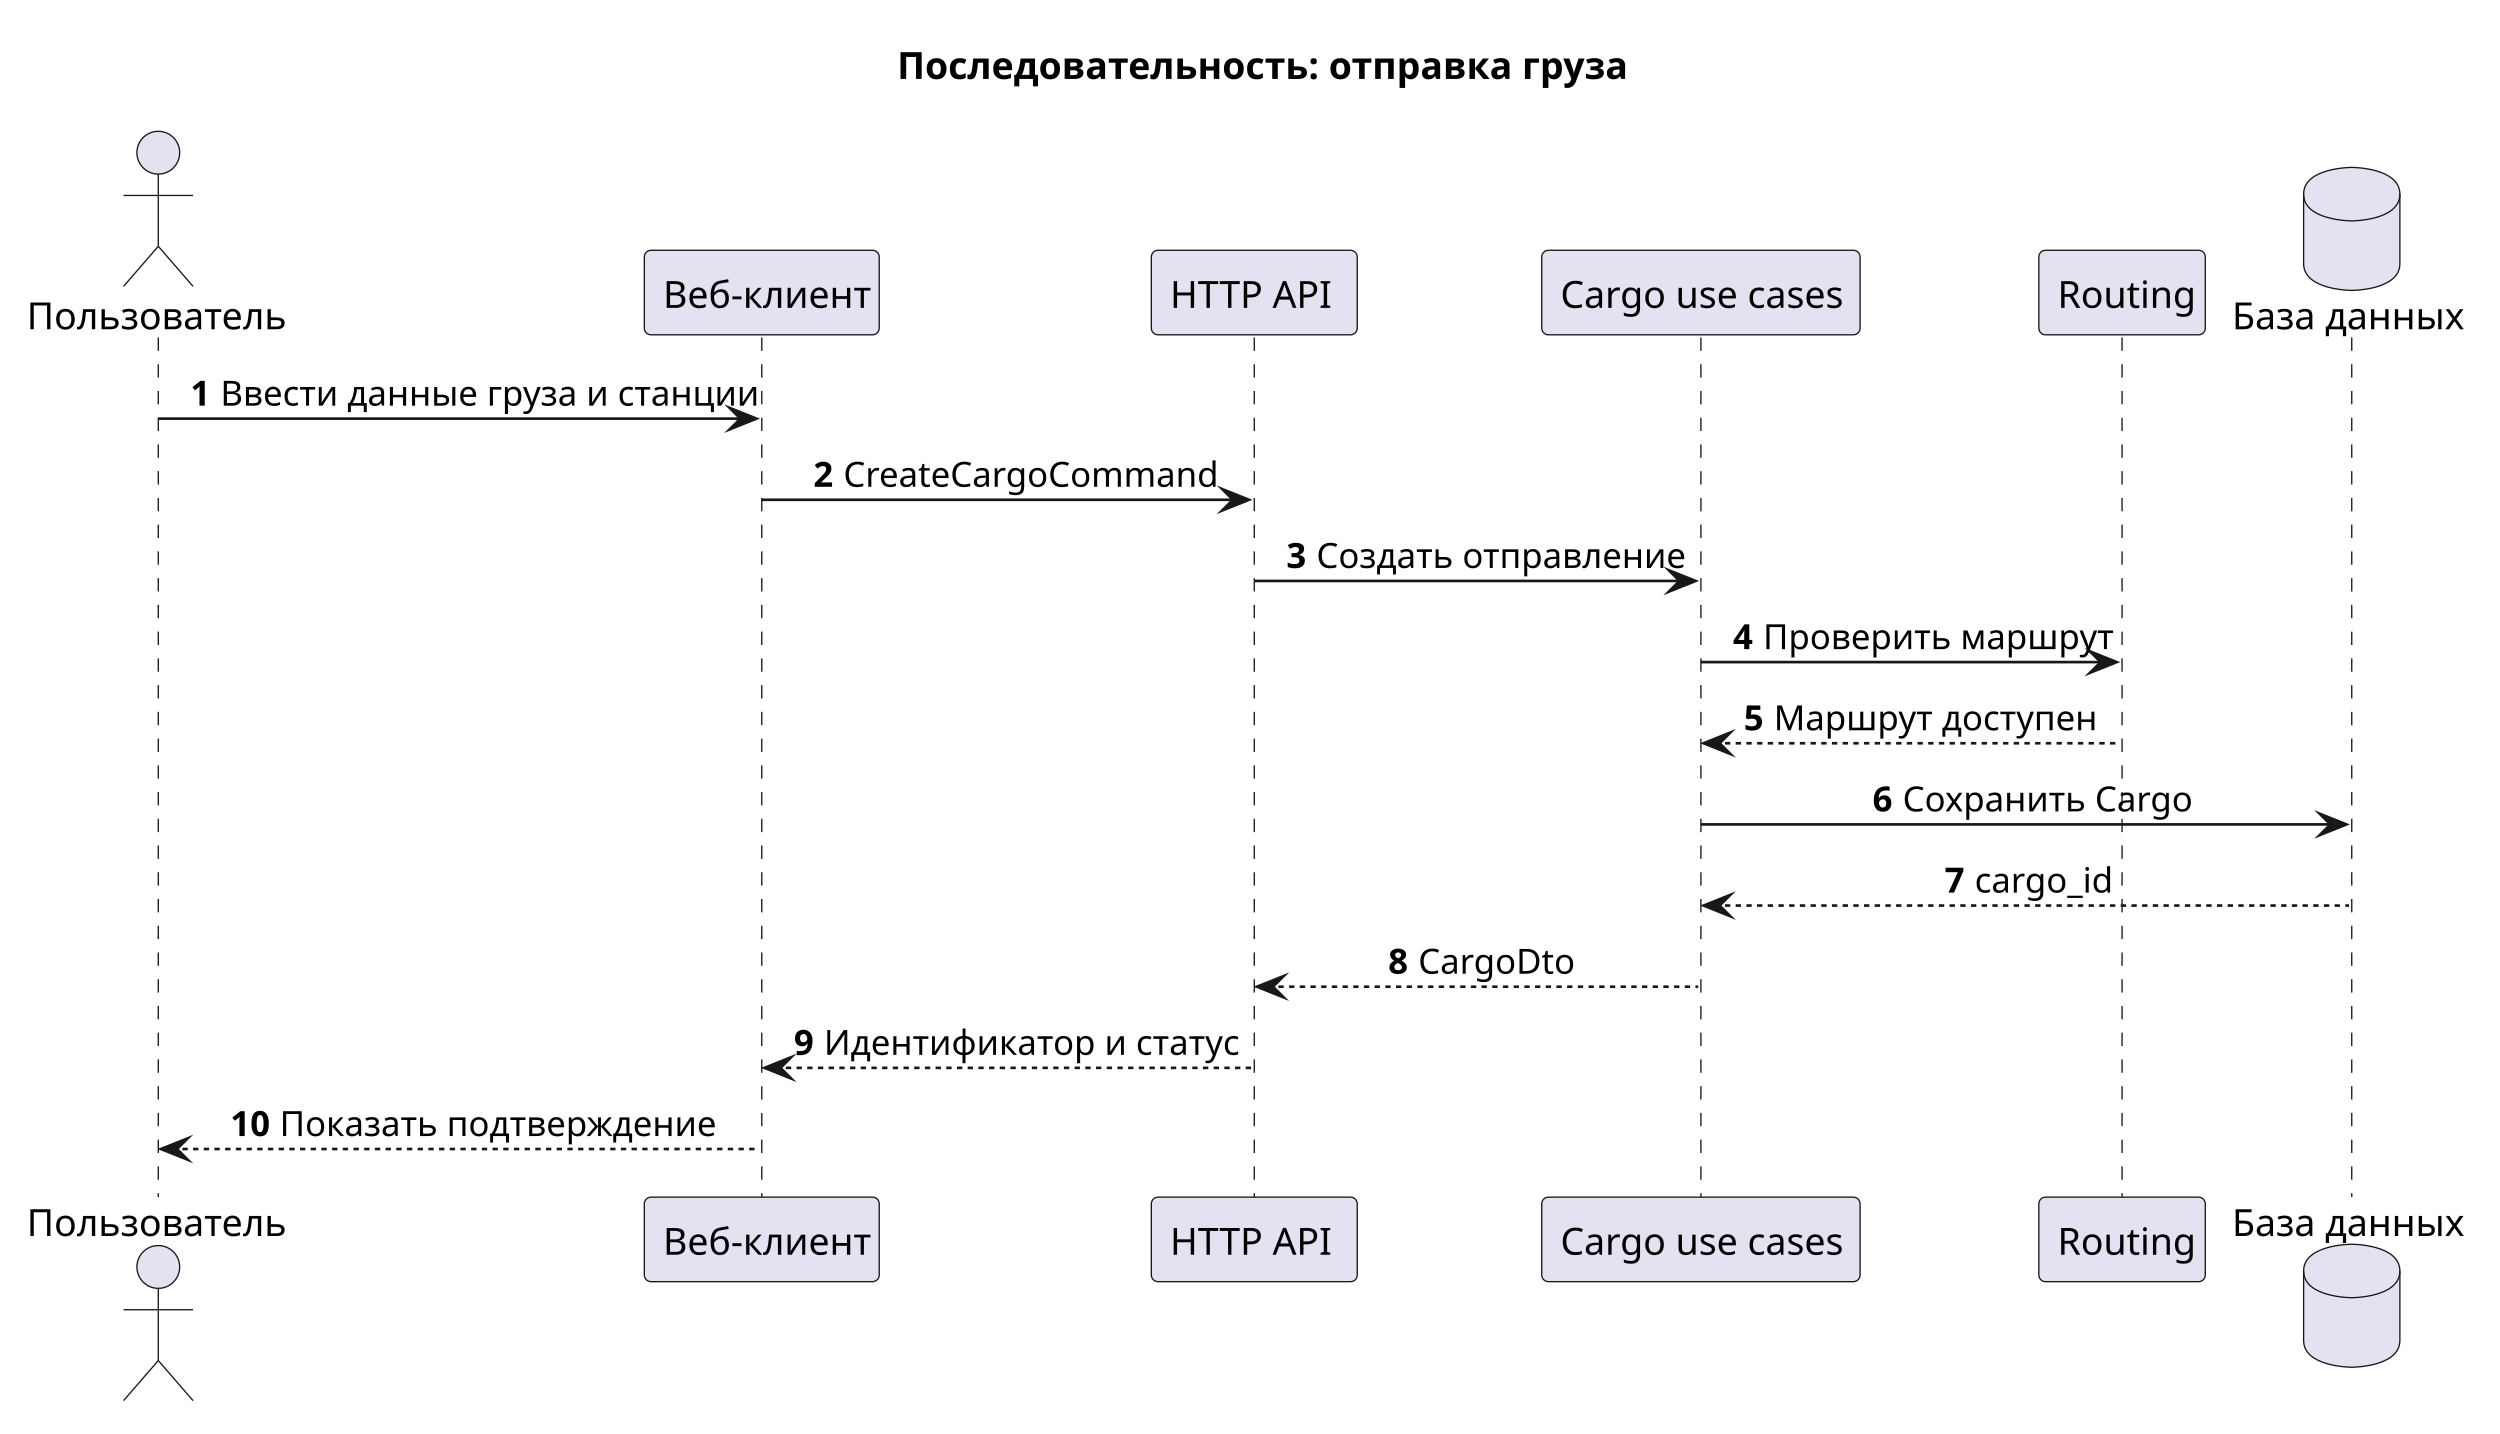
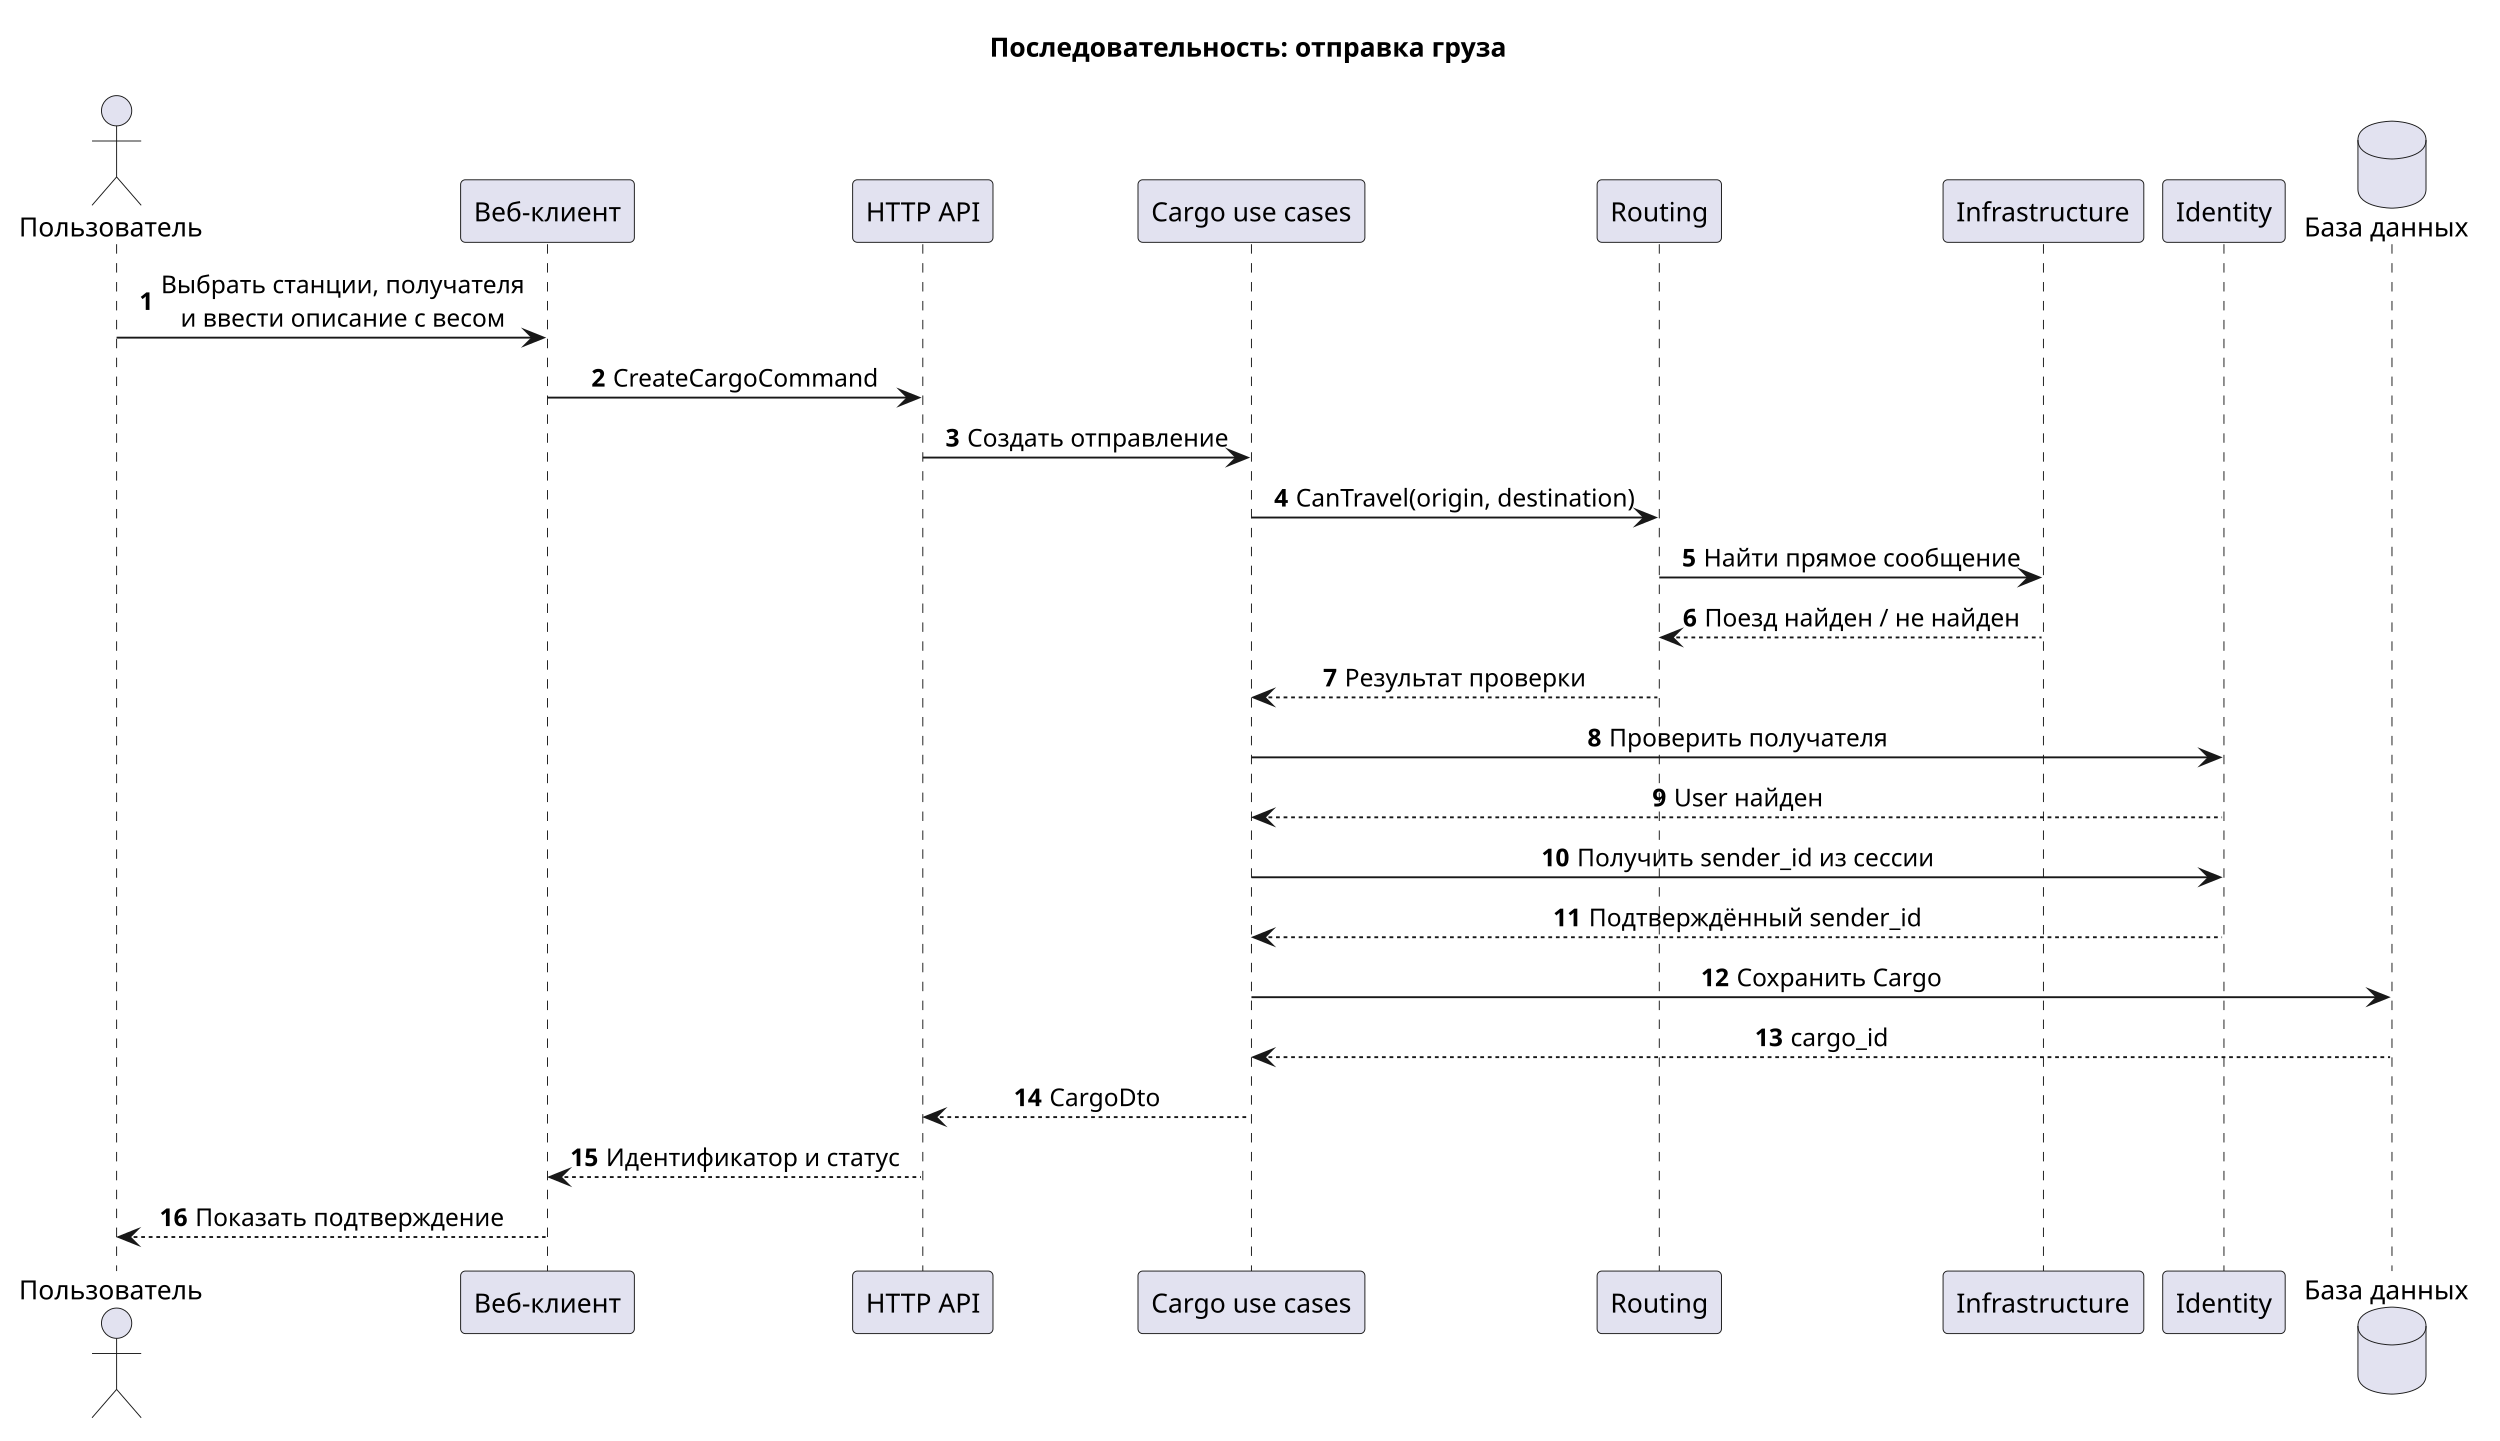
- <svg xmlns="http://www.w3.org/2000/svg" version="1.1" data-diagram-type="SEQUENCE" style="width:935px;height:536px;background:#FFFFFF;" width="935px" height="536px" viewBox="0 0 935 536" zoomAndPan="magnify" preserveAspectRatio="none" contentStyleType="text/css">
+ <svg xmlns="http://www.w3.org/2000/svg" version="1.1" data-diagram-type="SEQUENCE" style="width:1322px;height:762px;background:#FFFFFF;" width="1322px" height="762px" viewBox="0 0 1322 762" zoomAndPan="magnify" preserveAspectRatio="none" contentStyleType="text/css">
  <defs />
  <g font-family="sans-serif" lengthAdjust="spacing">
    <g class="title" data-source-line="1">
-       <text x="335.53" y="29.533" fill="#000" font-size="14" textLength="262.268" font-weight="700">Последовательность: отправка груза</text>
+       <text x="523.309" y="29.966" fill="#000" font-size="14" textLength="273.727" font-weight="700">Последовательность: отправка груза</text>
    </g>
    <g>
-       <rect x="55.701" y="126.219" width="8" height="321.516" fill="#000" fill-opacity="0" />
-       <line x1="59.201" y1="126.219" x2="59.201" y2="447.734" style="stroke:#181818;stroke-width:0.5;stroke-dasharray:5,5;" />
+       <rect x="58.164" y="129.136" width="8" height="543.002" fill="#000" fill-opacity="0" />
+       <line x1="61.664" y1="129.136" x2="61.664" y2="672.138" style="stroke:#181818;stroke-width:0.5;stroke-dasharray:5,5;" />
    </g>
    <g>
-       <rect x="281.405" y="126.219" width="8" height="321.516" fill="#000" fill-opacity="0" />
-       <line x1="284.905" y1="126.219" x2="284.905" y2="447.734" style="stroke:#181818;stroke-width:0.5;stroke-dasharray:5,5;" />
+       <rect x="286.013" y="129.136" width="8" height="543.002" fill="#000" fill-opacity="0" />
+       <line x1="289.513" y1="129.136" x2="289.513" y2="672.138" style="stroke:#181818;stroke-width:0.5;stroke-dasharray:5,5;" />
    </g>
    <g>
-       <rect x="465.602" y="126.219" width="8" height="321.516" fill="#000" fill-opacity="0" />
-       <line x1="469.102" y1="126.219" x2="469.102" y2="447.734" style="stroke:#181818;stroke-width:0.5;stroke-dasharray:5,5;" />
+       <rect x="484.482" y="129.136" width="8" height="543.002" fill="#000" fill-opacity="0" />
+       <line x1="487.982" y1="129.136" x2="487.982" y2="672.138" style="stroke:#181818;stroke-width:0.5;stroke-dasharray:5,5;" />
    </g>
    <g>
-       <rect x="632.641" y="126.219" width="8" height="321.516" fill="#000" fill-opacity="0" />
-       <line x1="636.141" y1="126.219" x2="636.141" y2="447.734" style="stroke:#181818;stroke-width:0.5;stroke-dasharray:5,5;" />
+       <rect x="658.264" y="129.136" width="8" height="543.002" fill="#000" fill-opacity="0" />
+       <line x1="661.764" y1="129.136" x2="661.764" y2="672.138" style="stroke:#181818;stroke-width:0.5;stroke-dasharray:5,5;" />
    </g>
    <g>
-       <rect x="790.152" y="126.219" width="8" height="321.516" fill="#000" fill-opacity="0" />
-       <line x1="793.652" y1="126.219" x2="793.652" y2="447.734" style="stroke:#181818;stroke-width:0.5;stroke-dasharray:5,5;" />
+       <rect x="873.932" y="129.136" width="8" height="543.002" fill="#000" fill-opacity="0" />
+       <line x1="877.432" y1="129.136" x2="877.432" y2="672.138" style="stroke:#181818;stroke-width:0.5;stroke-dasharray:5,5;" />
    </g>
    <g>
-       <rect x="876.054" y="126.219" width="8" height="321.516" fill="#000" fill-opacity="0" />
-       <line x1="879.554" y1="126.219" x2="879.554" y2="447.734" style="stroke:#181818;stroke-width:0.5;stroke-dasharray:5,5;" />
+       <rect x="1077.069" y="129.136" width="8" height="543.002" fill="#000" fill-opacity="0" />
+       <line x1="1080.569" y1="129.136" x2="1080.569" y2="672.138" style="stroke:#181818;stroke-width:0.5;stroke-dasharray:5,5;" />
    </g>
-     <text x="10" y="123.143" fill="#000" font-size="14" textLength="92.401">Пользователь</text>
-     <ellipse cx="59.201" cy="57.109" rx="8" ry="8" fill="#E2E2F0" style="stroke:#181818;stroke-width:0.5;" />
-     <path d="M59.201,65.109 L59.201,92.109 M46.201,73.109 L72.201,73.109 M59.201,92.109 L46.201,107.109 M59.201,92.109 L72.201,107.109" style="stroke:#181818;stroke-width:0.5;" fill="none" />
-     <rect x="240.98" y="93.609" width="87.849" height="31.609" fill="#E2E2F0" style="stroke:#181818;stroke-width:0.5;" rx="2.5" ry="2.5" />
-     <text x="247.98" y="115.143" fill="#000" font-size="14" textLength="73.849">Веб-клиент</text>
-     <rect x="430.598" y="93.609" width="77.007" height="31.609" fill="#E2E2F0" style="stroke:#181818;stroke-width:0.5;" rx="2.5" ry="2.5" />
-     <text x="437.598" y="115.143" fill="#000" font-size="14" textLength="63.007">HTTP API</text>
-     <rect x="576.613" y="93.609" width="119.055" height="31.609" fill="#E2E2F0" style="stroke:#181818;stroke-width:0.5;" rx="2.5" ry="2.5" />
-     <text x="583.613" y="115.143" fill="#000" font-size="14" textLength="105.055">Cargo use cases</text>
-     <rect x="762.524" y="93.609" width="62.255" height="31.609" fill="#E2E2F0" style="stroke:#181818;stroke-width:0.5;" rx="2.5" ry="2.5" />
-     <text x="769.524" y="115.143" fill="#000" font-size="14" textLength="48.255">Routing</text>
-     <text x="834.779" y="123.143" fill="#000" font-size="14" textLength="83.549">База данных</text>
-     <path d="M861.554,72.609 C861.554,62.609 879.554,62.609 879.554,62.609 C879.554,62.609 897.554,62.609 897.554,72.609 L897.554,98.609 C897.554,108.609 879.554,108.609 879.554,108.609 C879.554,108.609 861.554,108.609 861.554,98.609 L861.554,72.609" style="stroke:#181818;stroke-width:0.5;" fill="#E2E2F0" />
-     <path d="M861.554,72.609 C861.554,82.609 879.554,82.609 879.554,82.609 C879.554,82.609 897.554,82.609 897.554,72.609" style="stroke:#181818;stroke-width:0.5;" fill="none" />
-     <text x="10" y="462.268" fill="#000" font-size="14" textLength="92.401">Пользователь</text>
-     <ellipse cx="59.201" cy="473.844" rx="8" ry="8" fill="#E2E2F0" style="stroke:#181818;stroke-width:0.5;" />
-     <path d="M59.201,481.844 L59.201,508.844 M46.201,489.844 L72.201,489.844 M59.201,508.844 L46.201,523.844 M59.201,508.844 L72.201,523.844" style="stroke:#181818;stroke-width:0.5;" fill="none" />
-     <rect x="240.98" y="447.734" width="87.849" height="31.609" fill="#E2E2F0" style="stroke:#181818;stroke-width:0.5;" rx="2.5" ry="2.5" />
-     <text x="247.98" y="469.268" fill="#000" font-size="14" textLength="73.849">Веб-клиент</text>
-     <rect x="430.598" y="447.734" width="77.007" height="31.609" fill="#E2E2F0" style="stroke:#181818;stroke-width:0.5;" rx="2.5" ry="2.5" />
-     <text x="437.598" y="469.268" fill="#000" font-size="14" textLength="63.007">HTTP API</text>
-     <rect x="576.613" y="447.734" width="119.055" height="31.609" fill="#E2E2F0" style="stroke:#181818;stroke-width:0.5;" rx="2.5" ry="2.5" />
-     <text x="583.613" y="469.268" fill="#000" font-size="14" textLength="105.055">Cargo use cases</text>
-     <rect x="762.524" y="447.734" width="62.255" height="31.609" fill="#E2E2F0" style="stroke:#181818;stroke-width:0.5;" rx="2.5" ry="2.5" />
-     <text x="769.524" y="469.268" fill="#000" font-size="14" textLength="48.255">Routing</text>
-     <text x="834.779" y="462.268" fill="#000" font-size="14" textLength="83.549">База данных</text>
-     <path d="M861.554,475.344 C861.554,465.344 879.554,465.344 879.554,465.344 C879.554,465.344 897.554,465.344 897.554,475.344 L897.554,501.344 C897.554,511.344 879.554,511.344 879.554,511.344 C879.554,511.344 861.554,511.344 861.554,501.344 L861.554,475.344" style="stroke:#181818;stroke-width:0.5;" fill="#E2E2F0" />
-     <path d="M861.554,475.344 C861.554,485.344 879.554,485.344 879.554,485.344 C879.554,485.344 897.554,485.344 897.554,475.344" style="stroke:#181818;stroke-width:0.5;" fill="none" />
-     <polygon points="272.905,152.57,282.905,156.57,272.905,160.57,276.905,156.57" fill="#181818" style="stroke:#181818;stroke-width:1;stroke-linejoin:miter;stroke-miterlimit:10;" />
-     <line x1="59.201" y1="156.57" x2="278.905" y2="156.57" style="stroke:#181818;stroke-width:1;" />
-     <text x="71.201" y="151.714" fill="#000" font-size="13" font-weight="700">1</text>
-     <text x="82.431" y="151.714" fill="#000" font-size="13" textLength="190.474">Ввести данные груза и станции</text>
-     <polygon points="457.102,182.922,467.102,186.922,457.102,190.922,461.102,186.922" fill="#181818" style="stroke:#181818;stroke-width:1;stroke-linejoin:miter;stroke-miterlimit:10;" />
-     <line x1="284.905" y1="186.922" x2="463.102" y2="186.922" style="stroke:#181818;stroke-width:1;" />
-     <text x="304.192" y="182.065" fill="#000" font-size="13" font-weight="700">2</text>
-     <text x="315.422" y="182.065" fill="#000" font-size="13" textLength="134.393">CreateCargoCommand</text>
-     <polygon points="624.141,213.273,634.141,217.273,624.141,221.273,628.141,217.273" fill="#181818" style="stroke:#181818;stroke-width:1;stroke-linejoin:miter;stroke-miterlimit:10;" />
-     <line x1="469.102" y1="217.273" x2="630.141" y2="217.273" style="stroke:#181818;stroke-width:1;" />
-     <text x="481.102" y="212.417" fill="#000" font-size="13" font-weight="700">3</text>
-     <text x="492.332" y="212.417" fill="#000" font-size="13" textLength="131.809">Создать отправление</text>
-     <polygon points="781.652,243.625,791.652,247.625,781.652,251.625,785.652,247.625" fill="#181818" style="stroke:#181818;stroke-width:1;stroke-linejoin:miter;stroke-miterlimit:10;" />
-     <line x1="636.141" y1="247.625" x2="787.652" y2="247.625" style="stroke:#181818;stroke-width:1;" />
-     <text x="648.141" y="242.769" fill="#000" font-size="13" font-weight="700">4</text>
-     <text x="659.371" y="242.769" fill="#000" font-size="13" textLength="122.281">Проверить маршрут</text>
-     <polygon points="647.141,273.977,637.141,277.977,647.141,281.977,643.141,277.977" fill="#181818" style="stroke:#181818;stroke-width:1;stroke-linejoin:miter;stroke-miterlimit:10;" />
-     <line x1="641.141" y1="277.977" x2="792.652" y2="277.977" style="stroke:#181818;stroke-width:1;stroke-dasharray:2,2;" />
-     <text x="652.165" y="273.12" fill="#000" font-size="13" font-weight="700">5</text>
-     <text x="663.395" y="273.12" fill="#000" font-size="13" textLength="114.232">Маршрут доступен</text>
-     <polygon points="867.554,304.328,877.554,308.328,867.554,312.328,871.554,308.328" fill="#181818" style="stroke:#181818;stroke-width:1;stroke-linejoin:miter;stroke-miterlimit:10;" />
-     <line x1="636.141" y1="308.328" x2="873.554" y2="308.328" style="stroke:#181818;stroke-width:1;" />
-     <text x="700.35" y="303.472" fill="#000" font-size="13" font-weight="700">6</text>
-     <text x="711.58" y="303.472" fill="#000" font-size="13" textLength="103.765">Сохранить Cargo</text>
-     <polygon points="647.141,334.68,637.141,338.68,647.141,342.68,643.141,338.68" fill="#181818" style="stroke:#181818;stroke-width:1;stroke-linejoin:miter;stroke-miterlimit:10;" />
-     <line x1="641.141" y1="338.68" x2="878.554" y2="338.68" style="stroke:#181818;stroke-width:1;stroke-dasharray:2,2;" />
-     <text x="727.299" y="333.823" fill="#000" font-size="13" font-weight="700">7</text>
-     <text x="738.529" y="333.823" fill="#000" font-size="13" textLength="49.867">cargo_id</text>
-     <polygon points="480.102,365.031,470.102,369.031,480.102,373.031,476.102,369.031" fill="#181818" style="stroke:#181818;stroke-width:1;stroke-linejoin:miter;stroke-miterlimit:10;" />
-     <line x1="474.102" y1="369.031" x2="635.141" y2="369.031" style="stroke:#181818;stroke-width:1;stroke-dasharray:2,2;" />
-     <text x="519.188" y="364.175" fill="#000" font-size="13" font-weight="700">8</text>
-     <text x="530.417" y="364.175" fill="#000" font-size="13" textLength="55.637">CargoDto</text>
-     <polygon points="295.905,395.383,285.905,399.383,295.905,403.383,291.905,399.383" fill="#181818" style="stroke:#181818;stroke-width:1;stroke-linejoin:miter;stroke-miterlimit:10;" />
-     <line x1="289.905" y1="399.383" x2="468.102" y2="399.383" style="stroke:#181818;stroke-width:1;stroke-dasharray:2,2;" />
-     <text x="296.905" y="394.526" fill="#000" font-size="13" font-weight="700">9</text>
-     <text x="308.135" y="394.526" fill="#000" font-size="13" textLength="148.967">Идентификатор и статус</text>
-     <polygon points="70.201,425.734,60.201,429.734,70.201,433.734,66.201,429.734" fill="#181818" style="stroke:#181818;stroke-width:1;stroke-linejoin:miter;stroke-miterlimit:10;" />
-     <line x1="64.201" y1="429.734" x2="283.905" y2="429.734" style="stroke:#181818;stroke-width:1;stroke-dasharray:2,2;" />
-     <text x="86.134" y="424.878" fill="#000" font-size="13" textLength="14.46" font-weight="700">10</text>
-     <text x="104.594" y="424.878" fill="#000" font-size="13" textLength="153.378">Показать подтверждение</text>
+     <g>
+       <rect x="1172.524" y="129.136" width="8" height="543.002" fill="#000" fill-opacity="0" />
+       <line x1="1176.024" y1="129.136" x2="1176.024" y2="672.138" style="stroke:#181818;stroke-width:0.5;stroke-dasharray:5,5;" />
+     </g>
+     <g>
+       <rect x="1261.376" y="129.136" width="8" height="543.002" fill="#000" fill-opacity="0" />
+       <line x1="1264.876" y1="129.136" x2="1264.876" y2="672.138" style="stroke:#181818;stroke-width:0.5;stroke-dasharray:5,5;" />
+     </g>
+     <text x="10" y="125.034" fill="#000" font-size="14" textLength="97.328">Пользователь</text>
+     <ellipse cx="61.664" cy="58.568" rx="8" ry="8" fill="#E2E2F0" style="stroke:#181818;stroke-width:0.5;" />
+     <path d="M61.664,66.568 L61.664,93.568 M48.664,74.568 L74.664,74.568 M61.664,93.568 L48.664,108.568 M61.664,93.568 L74.664,108.568" style="stroke:#181818;stroke-width:0.5;" fill="none" />
+     <rect x="243.579" y="95.068" width="91.868" height="33.068" fill="#E2E2F0" style="stroke:#181818;stroke-width:0.5;" rx="2.5" ry="2.5" />
+     <text x="250.579" y="117.034" fill="#000" font-size="14" textLength="77.868">Веб-клиент</text>
+     <rect x="450.875" y="95.068" width="74.214" height="33.068" fill="#E2E2F0" style="stroke:#181818;stroke-width:0.5;" rx="2.5" ry="2.5" />
+     <text x="457.875" y="117.034" fill="#000" font-size="14" textLength="60.214">HTTP API</text>
+     <rect x="601.774" y="95.068" width="119.98" height="33.068" fill="#E2E2F0" style="stroke:#181818;stroke-width:0.5;" rx="2.5" ry="2.5" />
+     <text x="608.774" y="117.034" fill="#000" font-size="14" textLength="105.98">Cargo use cases</text>
+     <rect x="844.553" y="95.068" width="65.758" height="33.068" fill="#E2E2F0" style="stroke:#181818;stroke-width:0.5;" rx="2.5" ry="2.5" />
+     <text x="851.553" y="117.034" fill="#000" font-size="14" textLength="51.758">Routing</text>
+     <rect x="1027.495" y="95.068" width="106.148" height="33.068" fill="#E2E2F0" style="stroke:#181818;stroke-width:0.5;" rx="2.5" ry="2.5" />
+     <text x="1034.495" y="117.034" fill="#000" font-size="14" textLength="92.148">Infrastructure</text>
+     <rect x="1143.642" y="95.068" width="64.764" height="33.068" fill="#E2E2F0" style="stroke:#181818;stroke-width:0.5;" rx="2.5" ry="2.5" />
+     <text x="1150.642" y="117.034" fill="#000" font-size="14" textLength="50.764">Identity</text>
+     <text x="1218.406" y="125.034" fill="#000" font-size="14" textLength="86.94">База данных</text>
+     <path d="M1246.876,74.068 C1246.876,64.068 1264.876,64.068 1264.876,64.068 C1264.876,64.068 1282.876,64.068 1282.876,74.068 L1282.876,100.068 C1282.876,110.068 1264.876,110.068 1264.876,110.068 C1264.876,110.068 1246.876,110.068 1246.876,100.068 L1246.876,74.068" style="stroke:#181818;stroke-width:0.5;" fill="#E2E2F0" />
+     <path d="M1246.876,74.068 C1246.876,84.068 1264.876,84.068 1264.876,84.068 C1264.876,84.068 1282.876,84.068 1282.876,74.068" style="stroke:#181818;stroke-width:0.5;" fill="none" />
+     <text x="10" y="687.104" fill="#000" font-size="14" textLength="97.328">Пользователь</text>
+     <ellipse cx="61.664" cy="699.706" rx="8" ry="8" fill="#E2E2F0" style="stroke:#181818;stroke-width:0.5;" />
+     <path d="M61.664,707.706 L61.664,734.706 M48.664,715.706 L74.664,715.706 M61.664,734.706 L48.664,749.706 M61.664,734.706 L74.664,749.706" style="stroke:#181818;stroke-width:0.5;" fill="none" />
+     <rect x="243.579" y="672.138" width="91.868" height="33.068" fill="#E2E2F0" style="stroke:#181818;stroke-width:0.5;" rx="2.5" ry="2.5" />
+     <text x="250.579" y="694.104" fill="#000" font-size="14" textLength="77.868">Веб-клиент</text>
+     <rect x="450.875" y="672.138" width="74.214" height="33.068" fill="#E2E2F0" style="stroke:#181818;stroke-width:0.5;" rx="2.5" ry="2.5" />
+     <text x="457.875" y="694.104" fill="#000" font-size="14" textLength="60.214">HTTP API</text>
+     <rect x="601.774" y="672.138" width="119.98" height="33.068" fill="#E2E2F0" style="stroke:#181818;stroke-width:0.5;" rx="2.5" ry="2.5" />
+     <text x="608.774" y="694.104" fill="#000" font-size="14" textLength="105.98">Cargo use cases</text>
+     <rect x="844.553" y="672.138" width="65.758" height="33.068" fill="#E2E2F0" style="stroke:#181818;stroke-width:0.5;" rx="2.5" ry="2.5" />
+     <text x="851.553" y="694.104" fill="#000" font-size="14" textLength="51.758">Routing</text>
+     <rect x="1027.495" y="672.138" width="106.148" height="33.068" fill="#E2E2F0" style="stroke:#181818;stroke-width:0.5;" rx="2.5" ry="2.5" />
+     <text x="1034.495" y="694.104" fill="#000" font-size="14" textLength="92.148">Infrastructure</text>
+     <rect x="1143.642" y="672.138" width="64.764" height="33.068" fill="#E2E2F0" style="stroke:#181818;stroke-width:0.5;" rx="2.5" ry="2.5" />
+     <text x="1150.642" y="694.104" fill="#000" font-size="14" textLength="50.764">Identity</text>
+     <text x="1218.406" y="687.104" fill="#000" font-size="14" textLength="86.94">База данных</text>
+     <path d="M1246.876,701.206 C1246.876,691.206 1264.876,691.206 1264.876,691.206 C1264.876,691.206 1282.876,691.206 1282.876,701.206 L1282.876,727.206 C1282.876,737.206 1264.876,737.206 1264.876,737.206 C1264.876,737.206 1246.876,737.206 1246.876,727.206 L1246.876,701.206" style="stroke:#181818;stroke-width:0.5;" fill="#E2E2F0" />
+     <path d="M1246.876,701.206 C1246.876,711.206 1264.876,711.206 1264.876,711.206 C1264.876,711.206 1282.876,711.206 1282.876,701.206" style="stroke:#181818;stroke-width:0.5;" fill="none" />
+     <polygon points="277.513,174.548,287.513,178.548,277.513,182.548,281.513,178.548" fill="#181818" style="stroke:#181818;stroke-width:1;stroke-linejoin:miter;stroke-miterlimit:10;" />
+     <line x1="61.664" y1="178.548" x2="283.513" y2="178.548" style="stroke:#181818;stroke-width:1;" />
+     <text x="73.664" y="163.886" fill="#000" font-size="13" font-weight="700">1</text>
+     <text x="85.1" y="155.033" fill="#000" font-size="13" textLength="192.413">Выбрать станции, получателя</text>
+     <text x="95.467" y="172.739" fill="#000" font-size="13" textLength="171.678">и ввести описание с весом</text>
+     <polygon points="475.982,206.254,485.982,210.254,475.982,214.254,479.982,210.254" fill="#181818" style="stroke:#181818;stroke-width:1;stroke-linejoin:miter;stroke-miterlimit:10;" />
+     <line x1="289.513" y1="210.254" x2="481.982" y2="210.254" style="stroke:#181818;stroke-width:1;" />
+     <text x="312.686" y="204.445" fill="#000" font-size="13" font-weight="700">2</text>
+     <text x="324.122" y="204.445" fill="#000" font-size="13" textLength="140.686">CreateCargoCommand</text>
+     <polygon points="649.764,237.96,659.764,241.96,649.764,245.96,653.764,241.96" fill="#181818" style="stroke:#181818;stroke-width:1;stroke-linejoin:miter;stroke-miterlimit:10;" />
+     <line x1="487.982" y1="241.96" x2="655.764" y2="241.96" style="stroke:#181818;stroke-width:1;" />
+     <text x="499.982" y="236.151" fill="#000" font-size="13" font-weight="700">3</text>
+     <text x="511.418" y="236.151" fill="#000" font-size="13" textLength="138.346">Создать отправление</text>
+     <polygon points="865.432,269.666,875.432,273.666,865.432,277.666,869.432,273.666" fill="#181818" style="stroke:#181818;stroke-width:1;stroke-linejoin:miter;stroke-miterlimit:10;" />
+     <line x1="661.764" y1="273.666" x2="871.432" y2="273.666" style="stroke:#181818;stroke-width:1;" />
+     <text x="673.764" y="267.857" fill="#000" font-size="13" font-weight="700">4</text>
+     <text x="685.2" y="267.857" fill="#000" font-size="13" textLength="180.232">CanTravel(origin, destination)</text>
+     <polygon points="1068.569,301.372,1078.569,305.372,1068.569,309.372,1072.569,305.372" fill="#181818" style="stroke:#181818;stroke-width:1;stroke-linejoin:miter;stroke-miterlimit:10;" />
+     <line x1="877.432" y1="305.372" x2="1074.569" y2="305.372" style="stroke:#181818;stroke-width:1;" />
+     <text x="889.432" y="299.563" fill="#000" font-size="13" font-weight="700">5</text>
+     <text x="900.868" y="299.563" fill="#000" font-size="13" textLength="167.7">Найти прямое сообщение</text>
+     <polygon points="888.432,333.078,878.432,337.078,888.432,341.078,884.432,337.078" fill="#181818" style="stroke:#181818;stroke-width:1;stroke-linejoin:miter;stroke-miterlimit:10;" />
+     <line x1="882.432" y1="337.078" x2="1079.569" y2="337.078" style="stroke:#181818;stroke-width:1;stroke-dasharray:2,2;" />
+     <text x="889.887" y="331.269" fill="#000" font-size="13" font-weight="700">6</text>
+     <text x="901.323" y="331.269" fill="#000" font-size="13" textLength="166.79">Поезд найден / не найден</text>
+     <polygon points="672.764,364.784,662.764,368.784,672.764,372.784,668.764,368.784" fill="#181818" style="stroke:#181818;stroke-width:1;stroke-linejoin:miter;stroke-miterlimit:10;" />
+     <line x1="666.764" y1="368.784" x2="876.432" y2="368.784" style="stroke:#181818;stroke-width:1;stroke-dasharray:2,2;" />
+     <text x="699.628" y="362.975" fill="#000" font-size="13" font-weight="700">7</text>
+     <text x="711.064" y="362.975" fill="#000" font-size="13" textLength="128.505">Результат проверки</text>
+     <polygon points="1164.024,396.49,1174.024,400.49,1164.024,404.49,1168.024,400.49" fill="#181818" style="stroke:#181818;stroke-width:1;stroke-linejoin:miter;stroke-miterlimit:10;" />
+     <line x1="661.764" y1="400.49" x2="1170.024" y2="400.49" style="stroke:#181818;stroke-width:1;" />
+     <text x="839.421" y="394.681" fill="#000" font-size="13" font-weight="700">8</text>
+     <text x="850.857" y="394.681" fill="#000" font-size="13" textLength="147.511">Проверить получателя</text>
+     <polygon points="672.764,428.196,662.764,432.196,672.764,436.196,668.764,432.196" fill="#181818" style="stroke:#181818;stroke-width:1;stroke-linejoin:miter;stroke-miterlimit:10;" />
+     <line x1="666.764" y1="432.196" x2="1175.024" y2="432.196" style="stroke:#181818;stroke-width:1;stroke-dasharray:2,2;" />
+     <text x="873.721" y="426.387" fill="#000" font-size="13" font-weight="700">9</text>
+     <text x="885.157" y="426.387" fill="#000" font-size="13" textLength="78.91">User найден</text>
+     <polygon points="1164.024,459.902,1174.024,463.902,1164.024,467.902,1168.024,463.902" fill="#181818" style="stroke:#181818;stroke-width:1;stroke-linejoin:miter;stroke-miterlimit:10;" />
+     <line x1="661.764" y1="463.902" x2="1170.024" y2="463.902" style="stroke:#181818;stroke-width:1;" />
+     <text x="815.059" y="458.093" fill="#000" font-size="13" textLength="14.872" font-weight="700">10</text>
+     <text x="833.931" y="458.093" fill="#000" font-size="13" textLength="188.799">Получить sender_id из сессии</text>
+     <polygon points="672.764,491.608,662.764,495.608,672.764,499.608,668.764,495.608" fill="#181818" style="stroke:#181818;stroke-width:1;stroke-linejoin:miter;stroke-miterlimit:10;" />
+     <line x1="666.764" y1="495.608" x2="1175.024" y2="495.608" style="stroke:#181818;stroke-width:1;stroke-dasharray:2,2;" />
+     <text x="821.266" y="489.799" fill="#000" font-size="13" textLength="14.872" font-weight="700">11</text>
+     <text x="840.138" y="489.799" fill="#000" font-size="13" textLength="176.384">Подтверждённый sender_id</text>
+     <polygon points="1252.876,523.314,1262.876,527.314,1252.876,531.314,1256.876,527.314" fill="#181818" style="stroke:#181818;stroke-width:1;stroke-linejoin:miter;stroke-miterlimit:10;" />
+     <line x1="661.764" y1="527.314" x2="1258.876" y2="527.314" style="stroke:#181818;stroke-width:1;" />
+     <text x="899.427" y="521.505" fill="#000" font-size="13" textLength="14.872" font-weight="700">12</text>
+     <text x="918.299" y="521.505" fill="#000" font-size="13" textLength="108.914">Сохранить Cargo</text>
+     <polygon points="672.764,555.02,662.764,559.02,672.764,563.02,668.764,559.02" fill="#181818" style="stroke:#181818;stroke-width:1;stroke-linejoin:miter;stroke-miterlimit:10;" />
+     <line x1="666.764" y1="559.02" x2="1263.876" y2="559.02" style="stroke:#181818;stroke-width:1;stroke-dasharray:2,2;" />
+     <text x="927.943" y="553.211" fill="#000" font-size="13" textLength="14.872" font-weight="700">13</text>
+     <text x="946.815" y="553.211" fill="#000" font-size="13" textLength="51.883">cargo_id</text>
+     <polygon points="498.982,586.726,488.982,590.726,498.982,594.726,494.982,590.726" fill="#181818" style="stroke:#181818;stroke-width:1;stroke-linejoin:miter;stroke-miterlimit:10;" />
+     <line x1="492.982" y1="590.726" x2="660.764" y2="590.726" style="stroke:#181818;stroke-width:1;stroke-dasharray:2,2;" />
+     <text x="536.044" y="584.917" fill="#000" font-size="13" textLength="14.872" font-weight="700">14</text>
+     <text x="554.916" y="584.917" fill="#000" font-size="13" textLength="58.786">CargoDto</text>
+     <polygon points="300.513,618.432,290.513,622.432,300.513,626.432,296.513,622.432" fill="#181818" style="stroke:#181818;stroke-width:1;stroke-linejoin:miter;stroke-miterlimit:10;" />
+     <line x1="294.513" y1="622.432" x2="486.982" y2="622.432" style="stroke:#181818;stroke-width:1;stroke-dasharray:2,2;" />
+     <text x="301.513" y="616.623" fill="#000" font-size="13" textLength="14.872" font-weight="700">15</text>
+     <text x="320.385" y="616.623" fill="#000" font-size="13" textLength="155.597">Идентификатор и статус</text>
+     <polygon points="72.664,650.138,62.664,654.138,72.664,658.138,68.664,654.138" fill="#181818" style="stroke:#181818;stroke-width:1;stroke-linejoin:miter;stroke-miterlimit:10;" />
+     <line x1="66.664" y1="654.138" x2="288.513" y2="654.138" style="stroke:#181818;stroke-width:1;stroke-dasharray:2,2;" />
+     <text x="84.337" y="648.329" fill="#000" font-size="13" textLength="14.872" font-weight="700">16</text>
+     <text x="103.209" y="648.329" fill="#000" font-size="13" textLength="163.631">Показать подтверждение</text>
  </g>
</svg>
